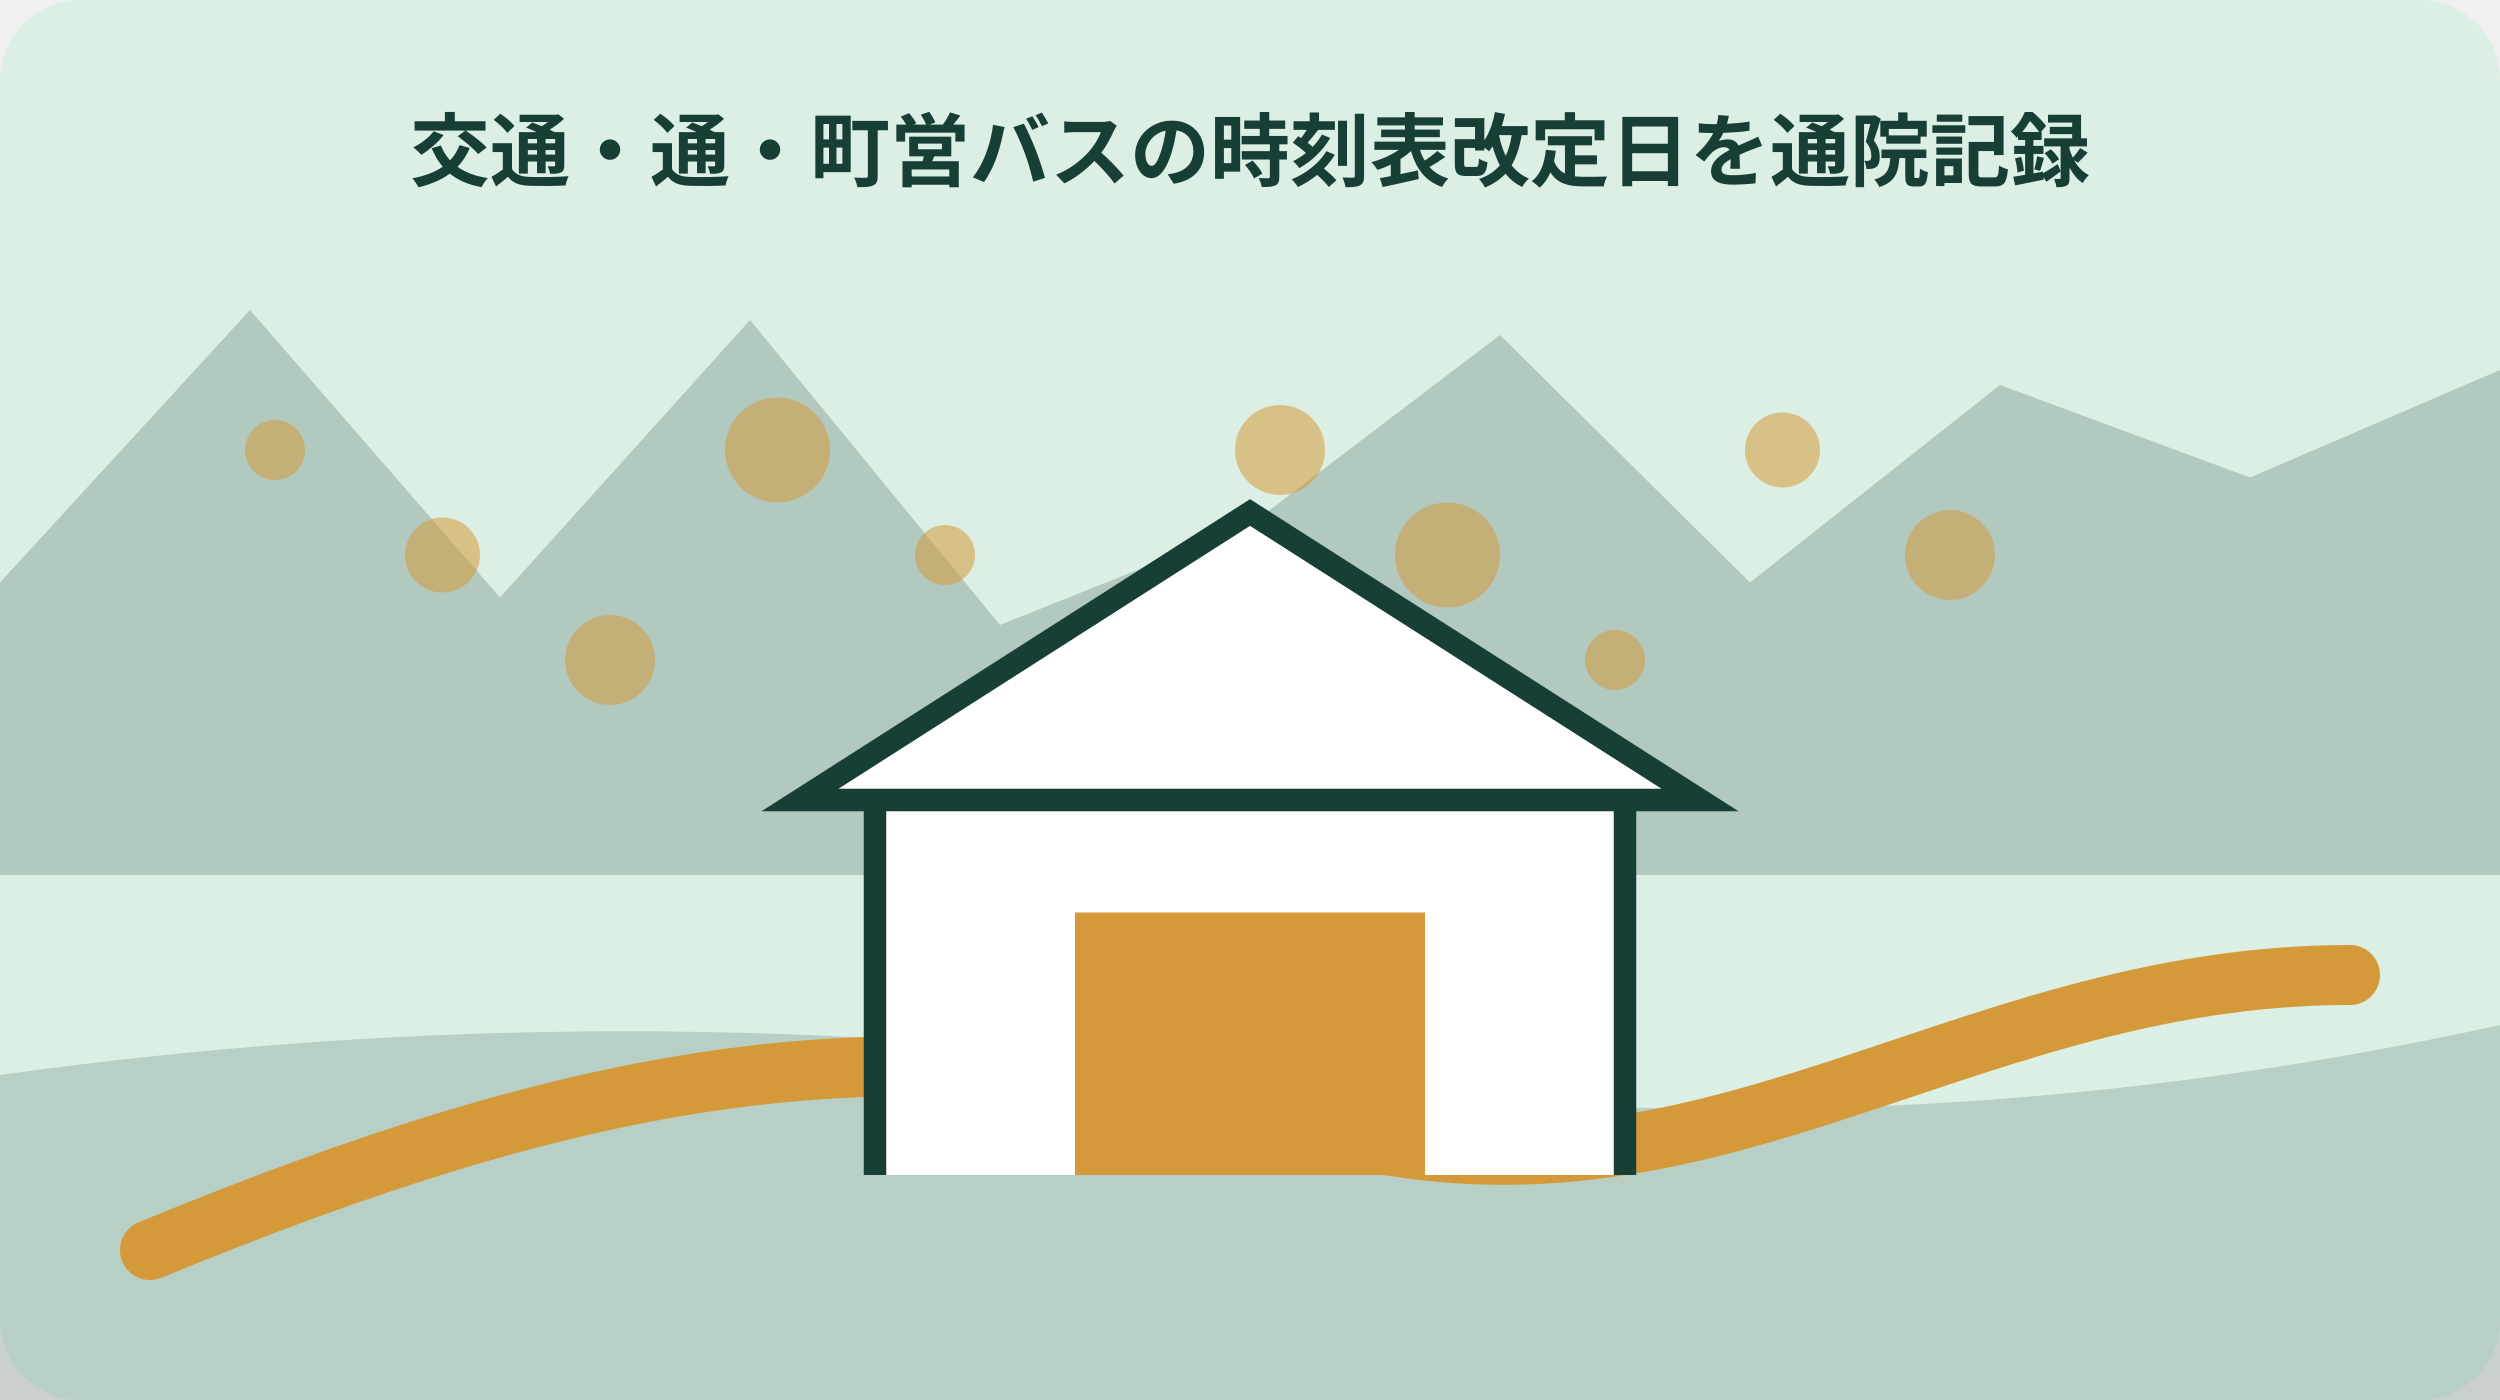
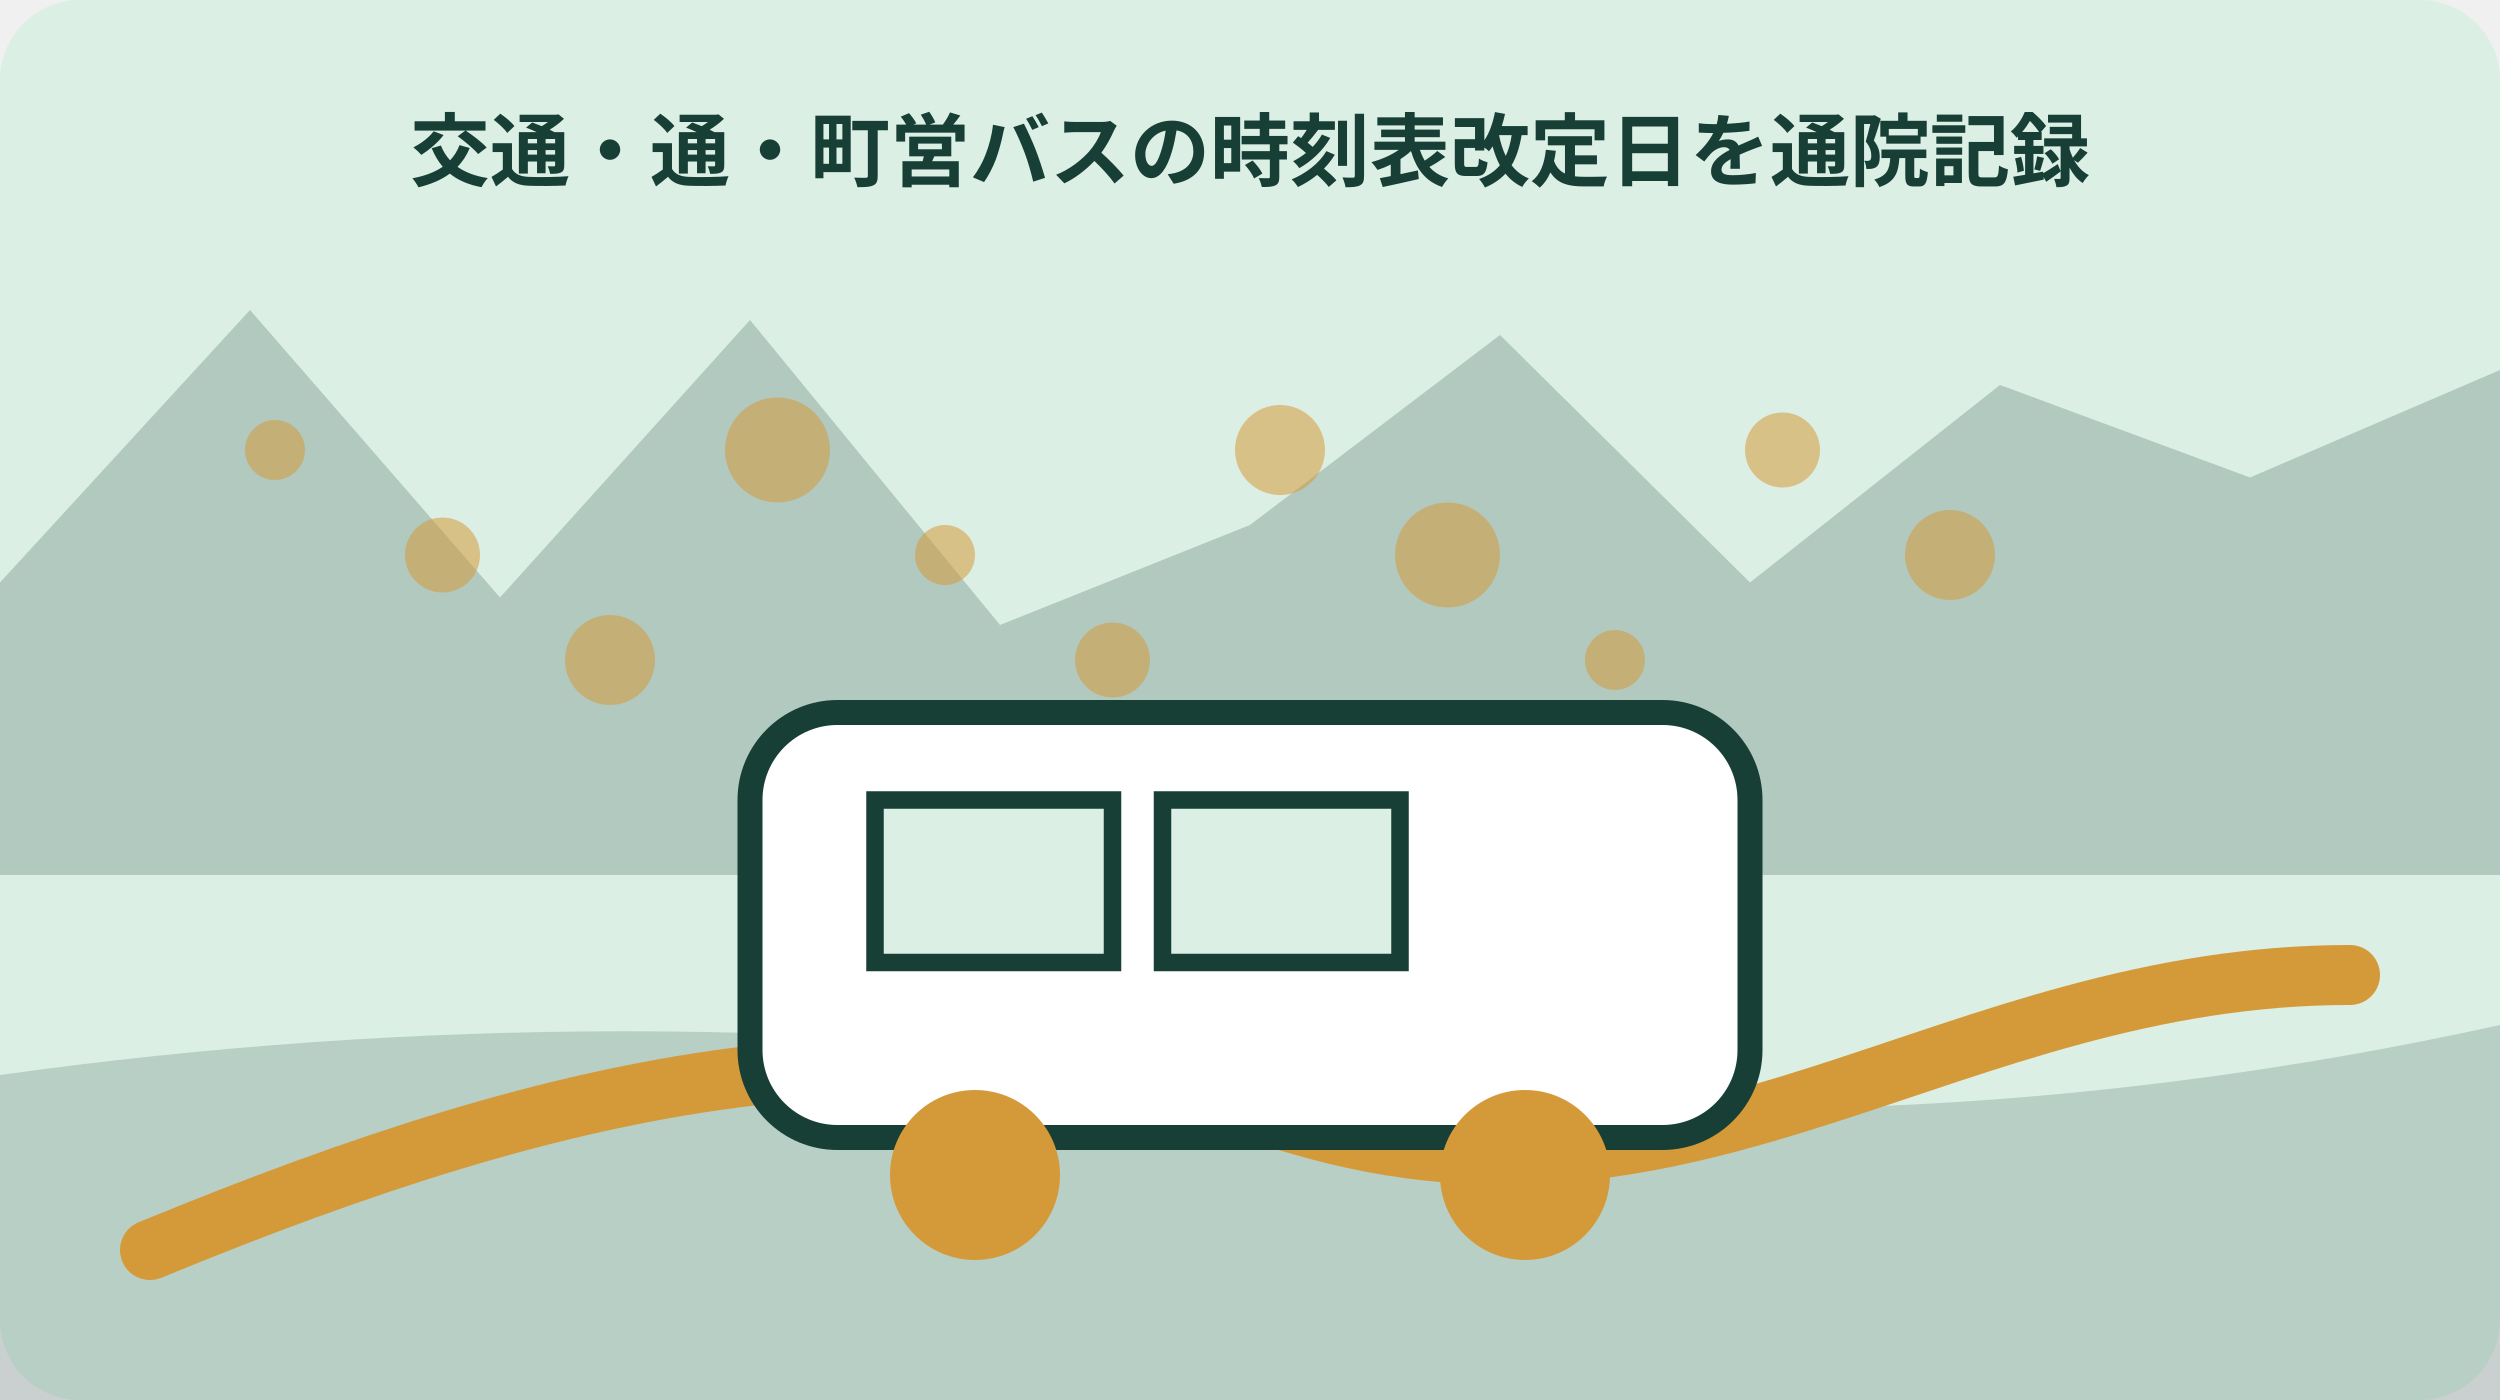
<svg xmlns="http://www.w3.org/2000/svg" width="1000" height="560" viewBox="0 0 1000 560" role="img" aria-labelledby="title desc" data-illustration="mori-editorial" data-topic-id="262" data-scene-index="1">
  <rect width="1000" height="560" rx="32" fill="#dcefe5" />
  <polygon points="0,233 100,124 200,239 300,128 400,250 500,210 600,134 700,233 800,154 900,191 1000,148 1000,350 0,350" fill="#173f36" opacity=".22" />
  <path d="M0 430 Q250 395 500 430 T1000 410 V560 H0Z" fill="#173f36" opacity=".18" />
  <path d="M60 500 C230 430 360 403 520 450 S780 390 940 390" fill="none" stroke="#d49a3a" stroke-width="24" stroke-linecap="round" />
  <circle cx="110" cy="180" r="12" fill="#d49a3a" opacity=".55" />
  <circle cx="177" cy="222" r="15" fill="#d49a3a" opacity=".55" />
  <circle cx="244" cy="264" r="18" fill="#d49a3a" opacity=".55" />
  <circle cx="311" cy="180" r="21" fill="#d49a3a" opacity=".55" />
  <circle cx="378" cy="222" r="12" fill="#d49a3a" opacity=".55" />
  <circle cx="445" cy="264" r="15" fill="#d49a3a" opacity=".55" />
  <circle cx="512" cy="180" r="18" fill="#d49a3a" opacity=".55" />
  <circle cx="579" cy="222" r="21" fill="#d49a3a" opacity=".55" />
  <circle cx="646" cy="264" r="12" fill="#d49a3a" opacity=".55" />
  <circle cx="713" cy="180" r="15" fill="#d49a3a" opacity=".55" />
  <circle cx="780" cy="222" r="18" fill="#d49a3a" opacity=".55" />
-   <g data-scene="culture">
-     <path d="M350 470V320h300v150M320 320h360L500 205Z" fill="#fff" stroke="#173f36" stroke-width="9" />
-     <path d="M430 470V365h140v105" fill="#d49a3a" />
+   <g data-scene="mori-bus">
+     <rect x="300" y="285" width="400" height="170" rx="35" fill="#fff" stroke="#173f36" stroke-width="10" />
+     <rect x="350" y="320" width="95" height="65" fill="#dcefe5" stroke="#173f36" stroke-width="7" />
+     <rect x="465" y="320" width="95" height="65" fill="#dcefe5" stroke="#173f36" stroke-width="7" />
+     <circle cx="390" cy="470" r="34" fill="#d49a3a" />
+     <circle cx="610" cy="470" r="34" fill="#d49a3a" />
  </g>
  <text x="500" y="72" text-anchor="middle" font-family="sans-serif" font-size="32" font-weight="700" fill="#173f36">交通・通・町営バスの時刻表改定日を通院記録</text>
</svg>
